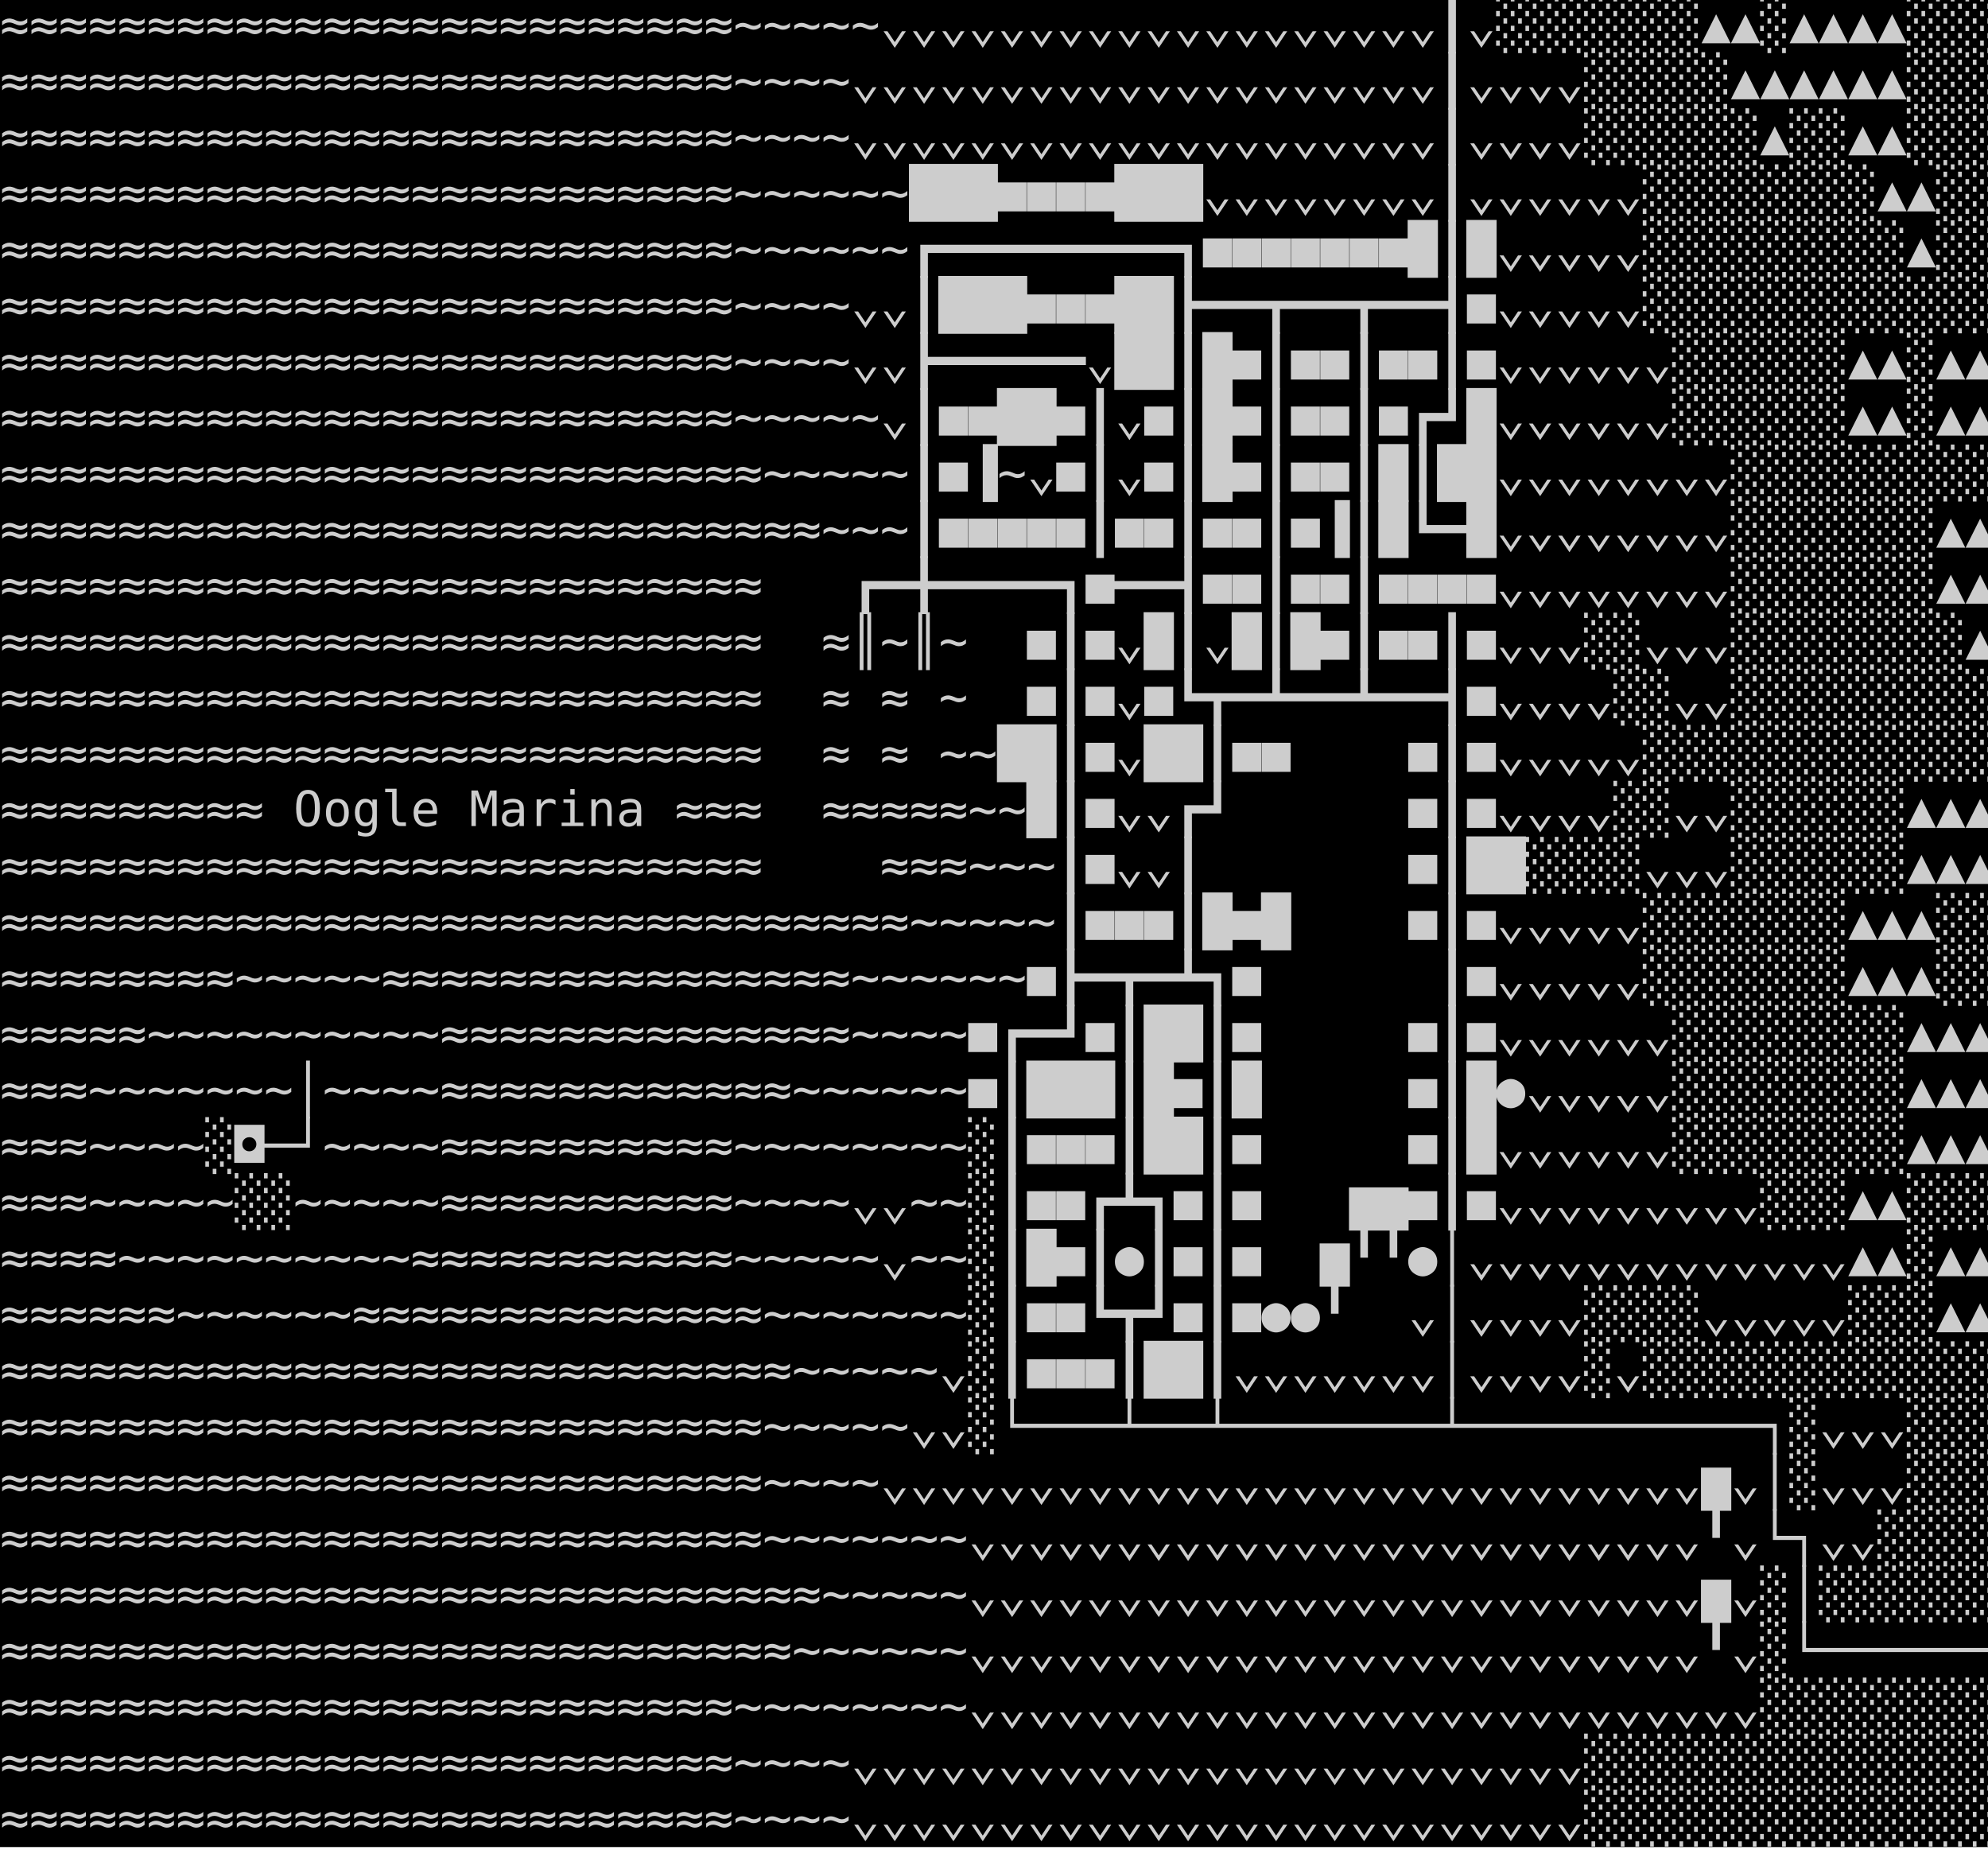
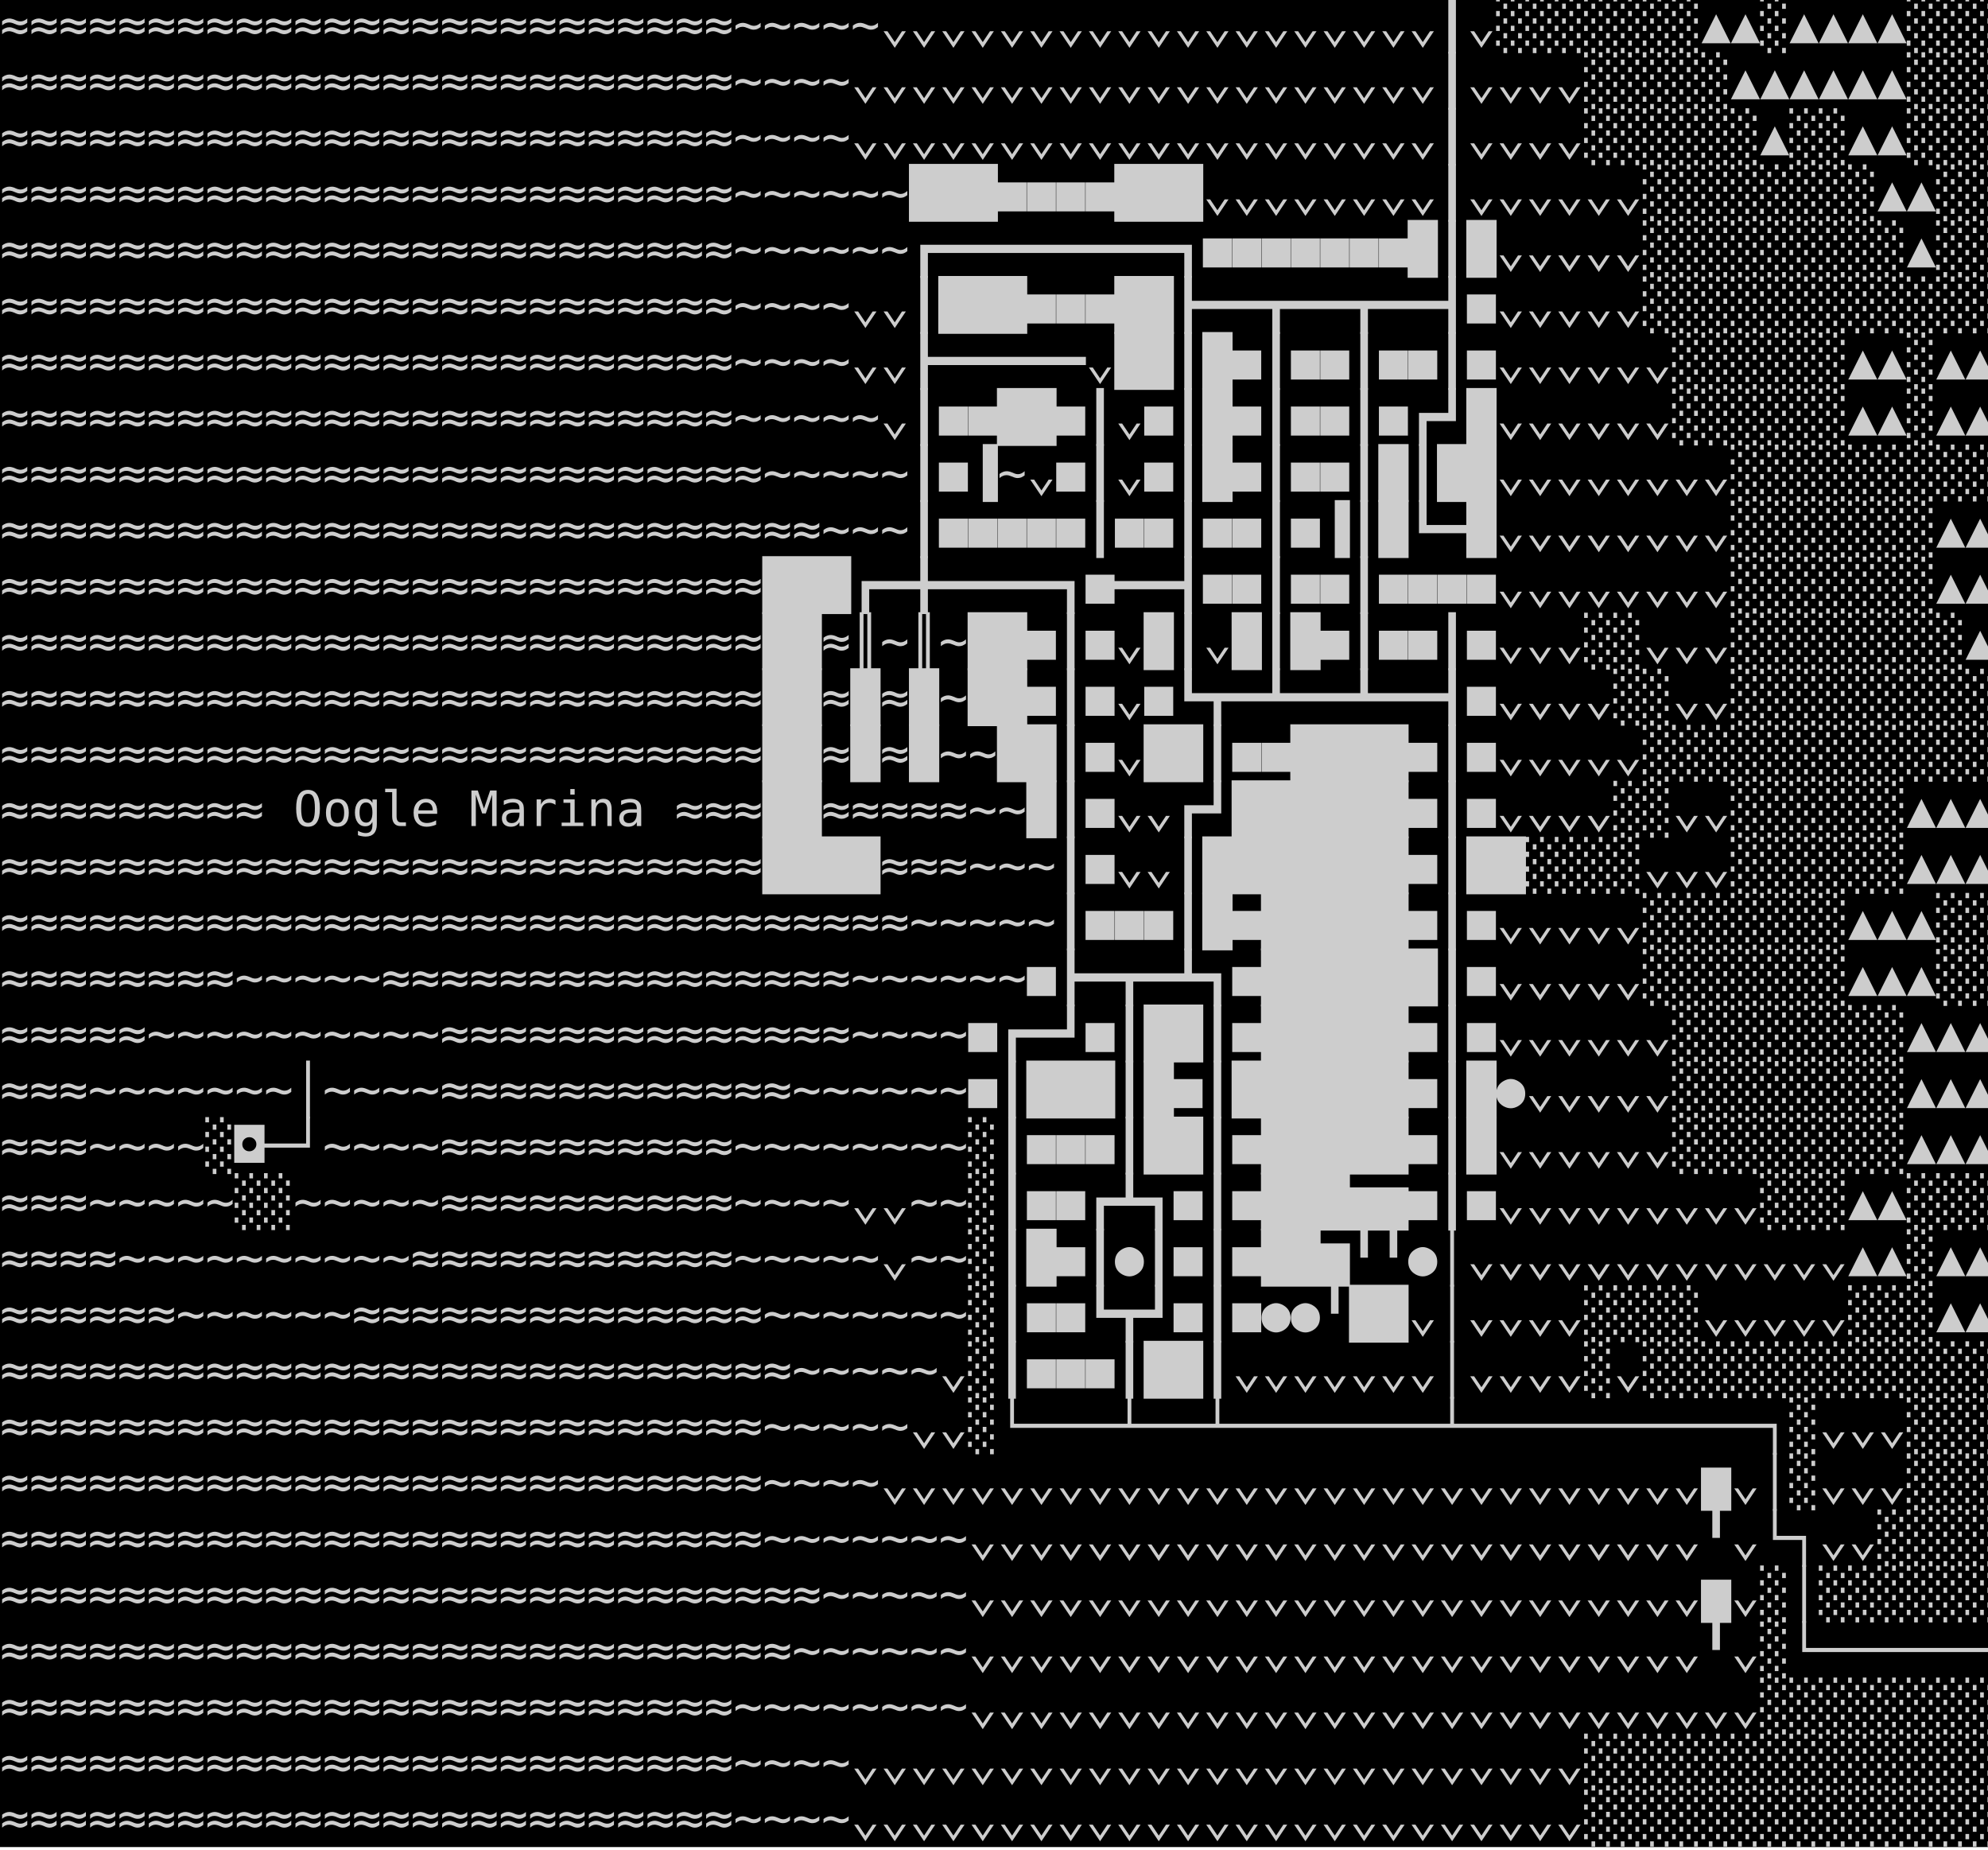
<svg xmlns="http://www.w3.org/2000/svg" version="1.1" width="408.0px" height="379.5px" viewBox="0 0 408.0 379.5" style="letter-spacing:0em;font-size:10px;font-family:'DejaVu Sans Mono';stroke:none">
  <text y="8.5" x="0.0" style="fill:#000000">████████████████████████████████████████████████████████████████████</text>
  <text y="20.0" x="0.0" style="fill:#000000">████████████████████████████████████████████████████████████████████</text>
  <text y="31.5" x="0.0" style="fill:#000000">████████████████████████████████████████████████████████████████████</text>
  <text y="43.0" x="0.0" style="fill:#000000">████████████████████████████████████████████████████████████████████</text>
  <text y="54.5" x="0.0" style="fill:#000000">████████████████████████████████████████████████████████████████████</text>
  <text y="66.0" x="0.0" style="fill:#000000">████████████████████████████████████████████████████████████████████</text>
  <text y="77.5" x="0.0" style="fill:#000000">████████████████████████████████████████████████████████████████████</text>
  <text y="89.0" x="0.0" style="fill:#000000">████████████████████████████████████████████████████████████████████</text>
  <text y="100.5" x="0.0" style="fill:#000000">████████████████████████████████████████████████████████████████████</text>
  <text y="112.0" x="0.0" style="fill:#000000">████████████████████████████████████████████████████████████████████</text>
  <text y="123.5" x="0.0" style="fill:#000000">████████████████████████████████████████████████████████████████████</text>
  <text y="135.0" x="0.0" style="fill:#000000">████████████████████████████████████████████████████████████████████</text>
  <text y="146.5" x="0.0" style="fill:#000000">████████████████████████████████████████████████████████████████████</text>
  <text y="158.0" x="0.0" style="fill:#000000">████████████████████████████████████████████████████████████████████</text>
  <text y="169.5" x="0.0" style="fill:#000000">████████████████████████████████████████████████████████████████████</text>
  <text y="181.0" x="0.0" style="fill:#000000">████████████████████████████████████████████████████████████████████</text>
  <text y="192.5" x="0.0" style="fill:#000000">████████████████████████████████████████████████████████████████████</text>
  <text y="204.0" x="0.0" style="fill:#000000">████████████████████████████████████████████████████████████████████</text>
  <text y="215.5" x="0.0" style="fill:#000000">████████████████████████████████████████████████████████████████████</text>
  <text y="227.0" x="0.0" style="fill:#000000">████████████████████████████████████████████████████████████████████</text>
  <text y="238.5" x="0.0" style="fill:#000000">████████████████████████████████████████████████████████████████████</text>
  <text y="250.0" x="0.0" style="fill:#000000">████████████████████████████████████████████████████████████████████</text>
  <text y="261.5" x="0.0" style="fill:#000000">████████████████████████████████████████████████████████████████████</text>
  <text y="273.0" x="0.0" style="fill:#000000">████████████████████████████████████████████████████████████████████</text>
  <text y="284.5" x="0.0" style="fill:#000000">████████████████████████████████████████████████████████████████████</text>
  <text y="296.0" x="0.0" style="fill:#000000">████████████████████████████████████████████████████████████████████</text>
  <text y="307.5" x="0.0" style="fill:#000000">████████████████████████████████████████████████████████████████████</text>
  <text y="319.0" x="0.0" style="fill:#000000">████████████████████████████████████████████████████████████████████</text>
  <text y="330.5" x="0.0" style="fill:#000000">████████████████████████████████████████████████████████████████████</text>
  <text y="342.0" x="0.0" style="fill:#000000">████████████████████████████████████████████████████████████████████</text>
  <text y="353.5" x="0.0" style="fill:#000000">████████████████████████████████████████████████████████████████████</text>
  <text y="365.0" x="0.0" style="fill:#000000">████████████████████████████████████████████████████████████████████</text>
  <text y="376.5" x="0.0" style="fill:#000000">████████████████████████████████████████████████████████████████████</text>
  <text y="8.5" x="0.0" style="fill:#cdcdcd">≈≈≈≈≈≈≈≈≈≈≈≈≈≈≈≈≈≈≈≈≈≈≈≈≈~~~~~⌄⌄⌄⌄⌄⌄⌄⌄⌄⌄⌄⌄⌄⌄⌄⌄⌄⌄⌄┃⌄░░░░░░░▲▲░▲▲▲▲░░░</text>
  <text y="20.0" x="0.0" style="fill:#cdcdcd">≈≈≈≈≈≈≈≈≈≈≈≈≈≈≈≈≈≈≈≈≈≈≈≈≈~~~~⌄⌄⌄⌄⌄⌄⌄⌄⌄⌄⌄⌄⌄⌄⌄⌄⌄⌄⌄⌄┃⌄⌄⌄⌄░░░░░▲▲▲▲▲▲░░░</text>
  <text y="31.5" x="0.0" style="fill:#cdcdcd">≈≈≈≈≈≈≈≈≈≈≈≈≈≈≈≈≈≈≈≈≈≈≈≈≈~~~~⌄⌄⌄⌄⌄⌄⌄⌄⌄⌄⌄⌄⌄⌄⌄⌄⌄⌄⌄⌄┃⌄⌄⌄⌄░░░░░░▲░░▲▲░░░</text>
  <text y="43.0" x="0.0" style="fill:#cdcdcd">≈≈≈≈≈≈≈≈≈≈≈≈≈≈≈≈≈≈≈≈≈≈≈≈≈~~~~~~███■■■■███⌄⌄⌄⌄⌄⌄⌄⌄┃⌄⌄⌄⌄⌄⌄░░░░░░░░▲▲░░</text>
  <text y="54.5" x="0.0" style="fill:#cdcdcd">≈≈≈≈≈≈≈≈≈≈≈≈≈≈≈≈≈≈≈≈≈≈≈≈≈~~~~~~┏━━━━━━━━┓■■■■■■■█┃█⌄⌄⌄⌄⌄░░░░░░░░░▲░░</text>
  <text y="66.0" x="0.0" style="fill:#cdcdcd">≈≈≈≈≈≈≈≈≈≈≈≈≈≈≈≈≈≈≈≈≈≈≈≈≈~~~~⌄⌄┃███■■■██┣━━┳━━┳━━┫■⌄⌄⌄⌄⌄░░░░░░░░░░░░</text>
  <text y="77.5" x="0.0" style="fill:#cdcdcd">≈≈≈≈≈≈≈≈≈≈≈≈≈≈≈≈≈≈≈≈≈≈≈≈≈~~~~⌄⌄┣━━━━━⌄██┃█■┃■■┃■■┃■⌄⌄⌄⌄⌄⌄░░░░░░▲▲░▲▲</text>
  <text y="89.0" x="0.0" style="fill:#cdcdcd">≈≈≈≈≈≈≈≈≈≈≈≈≈≈≈≈≈≈≈≈≈≈≈≈≈~~~~~⌄┃■■██■┃⌄■┃█■┃■■┃■┏┛█⌄⌄⌄⌄⌄⌄░░░░░░▲▲░▲▲</text>
  <text y="100.5" x="0.0" style="fill:#cdcdcd">≈≈≈≈≈≈≈≈≈≈≈≈≈≈≈≈≈≈≈≈≈≈≈≈≈≈~~~~~┃■▐~⌄■┃⌄■┃█■┃■■┃█┃██⌄⌄⌄⌄⌄⌄⌄⌄░░░░░░░░░</text>
  <text y="112.0" x="0.0" style="fill:#cdcdcd">≈≈≈≈≈≈≈≈≈≈≈≈≈≈≈≈≈≈≈≈≈≈≈≈≈≈≈≈~~~┃■■■■■┃■■┃■■┃■▐┃█┗━█⌄⌄⌄⌄⌄⌄⌄⌄░░░░░░░▲▲</text>
-   <text y="123.5" x="0.0" style="fill:#cdcdcd">≈≈≈≈≈≈≈≈≈≈≈≈≈≈≈≈≈≈≈≈≈≈≈≈≈≈   ┏━╋━━━━┓■━━┫■■┃■■┃■■■■⌄⌄⌄⌄⌄⌄⌄⌄░░░░░░░▲▲</text>
-   <text y="135.0" x="0.0" style="fill:#cdcdcd">≈≈≈≈≈≈≈≈≈≈≈≈≈≈≈≈≈≈≈≈≈≈≈≈≈≈  ≈║~║~  ■┃■⌄█┃⌄█┃█■┃■■┃■⌄⌄⌄░░⌄⌄⌄░░░░░░░░▲</text>
-   <text y="146.5" x="0.0" style="fill:#cdcdcd">≈≈≈≈≈≈≈≈≈≈≈≈≈≈≈≈≈≈≈≈≈≈≈≈≈≈  ≈ ≈ ~  ■┃■⌄■┗┳━┻━━┻━━┫■⌄⌄⌄⌄░░⌄⌄░░░░░░░░░</text>
-   <text y="158.0" x="0.0" style="fill:#cdcdcd">≈≈≈≈≈≈≈≈≈≈≈≈≈≈≈≈≈≈≈≈≈≈≈≈≈≈  ≈ ≈ ~~██┃■⌄██┃■■    ■┃■⌄⌄⌄⌄⌄░░░░░░░░░░░░</text>
-   <text y="169.5" x="0.0" style="fill:#cdcdcd">≈≈≈≈≈≈≈≈≈ Oogle Marina ≈≈≈  ≈≈≈≈≈~~█┃■⌄⌄┏┛      ■┃■⌄⌄⌄⌄░░⌄⌄░░░░░░▲▲▲</text>
-   <text y="181.0" x="0.0" style="fill:#cdcdcd">≈≈≈≈≈≈≈≈≈≈≈≈≈≈≈≈≈≈≈≈≈≈≈≈≈≈    ≈≈≈~~~┃■⌄⌄┃       ■┃██░░░░⌄⌄⌄░░░░░░▲▲▲</text>
-   <text y="192.5" x="0.0" style="fill:#cdcdcd">≈≈≈≈≈≈≈≈≈≈≈≈≈≈≈≈≈≈≈≈≈≈≈≈≈≈≈≈≈≈≈~~~~~┃■■■┃█■█    ■┃■⌄⌄⌄⌄⌄░░░░░░░▲▲▲░░</text>
-   <text y="204.0" x="0.0" style="fill:#cdcdcd">≈≈≈≈≈≈≈≈~~~~~≈≈≈≈≈≈≈≈≈≈≈≈≈≈≈≈~~~~~~■┣━┳━┻┓■      ┃■⌄⌄⌄⌄⌄░░░░░░░▲▲▲░░</text>
-   <text y="215.5" x="0.0" style="fill:#cdcdcd">≈≈≈≈≈~~~~~~~~~~≈≈≈≈≈≈≈≈≈≈≈≈≈≈~~~~■┏━┛■┃██┃■     ■┃■⌄⌄⌄⌄⌄⌄░░░░░░░░▲▲▲</text>
-   <text y="227.0" x="0.0" style="fill:#cdcdcd">≈≈≈~~~~~~~│~~~~≈≈≈≈≈≈≈≈≈≈≈≈~~~~~~■┃███┃█■┃█     ■┃█●⌄⌄⌄⌄⌄░░░░░░░░▲▲▲</text>
-   <text y="238.5" x="0.0" style="fill:#cdcdcd">≈≈≈~~~~░◘─┘~~~~≈≈≈≈≈≈≈≈≈≈~~~~~~~~░┃■■■┃██┃■     ■┃█⌄⌄⌄⌄⌄⌄░░░░░░░░▲▲▲</text>
-   <text y="250.0" x="0.0" style="fill:#cdcdcd">≈≈≈~~~~~░░~~~~~≈≈≈≈≈≈≈≈≈≈~~~~⌄⌄~~░┃■■┏┻┓■┃■   ▆▆■┃■⌄⌄⌄⌄⌄⌄⌄⌄⌄░░░▲▲░░░</text>
-   <text y="261.5" x="0.0" style="fill:#cdcdcd">≈≈≈≈~~~~~~~~~~≈≈≈≈≈≈≈≈≈≈≈~~~~~⌄~~░┃█■┃●┃■┃■  ▆╹╹●│⌄⌄⌄⌄⌄⌄⌄⌄⌄⌄⌄⌄⌄▲▲░▲▲</text>
-   <text y="273.0" x="0.0" style="fill:#cdcdcd">≈≈≈≈≈≈~~~~~~≈≈≈≈≈≈≈≈≈≈≈≈≈≈~~~~~~~░┃■■┗┳┛■┃■●●╹  ⌄│⌄⌄⌄⌄░░░░⌄⌄⌄⌄⌄░░░▲▲</text>
+   <text y="123.5" x="0.0" style="fill:#cdcdcd">≈≈≈≈≈≈≈≈≈≈≈≈≈≈≈≈≈≈≈≈≈≈≈≈≈≈███┏━╋━━━━┓■━━┫■■┃■■┃■■■■⌄⌄⌄⌄⌄⌄⌄⌄░░░░░░░▲▲</text>
+   <text y="135.0" x="0.0" style="fill:#cdcdcd">≈≈≈≈≈≈≈≈≈≈≈≈≈≈≈≈≈≈≈≈≈≈≈≈≈≈██≈║~║~██■┃■⌄█┃⌄█┃█■┃■■┃■⌄⌄⌄░░⌄⌄⌄░░░░░░░░▲</text>
+   <text y="146.5" x="0.0" style="fill:#cdcdcd">≈≈≈≈≈≈≈≈≈≈≈≈≈≈≈≈≈≈≈≈≈≈≈≈≈≈██≈█≈█~██■┃■⌄■┗┳━┻━━┻━━┫■⌄⌄⌄⌄░░⌄⌄░░░░░░░░░</text>
+   <text y="158.0" x="0.0" style="fill:#cdcdcd">≈≈≈≈≈≈≈≈≈≈≈≈≈≈≈≈≈≈≈≈≈≈≈≈≈≈██≈█≈█~~██┃■⌄██┃■■████■┃■⌄⌄⌄⌄⌄░░░░░░░░░░░░</text>
+   <text y="169.5" x="0.0" style="fill:#cdcdcd">≈≈≈≈≈≈≈≈≈ Oogle Marina ≈≈≈██≈≈≈≈≈~~█┃■⌄⌄┏┛██████■┃■⌄⌄⌄⌄░░⌄⌄░░░░░░▲▲▲</text>
+   <text y="181.0" x="0.0" style="fill:#cdcdcd">≈≈≈≈≈≈≈≈≈≈≈≈≈≈≈≈≈≈≈≈≈≈≈≈≈≈████≈≈≈~~~┃■⌄⌄┃███████■┃██░░░░⌄⌄⌄░░░░░░▲▲▲</text>
+   <text y="192.5" x="0.0" style="fill:#cdcdcd">≈≈≈≈≈≈≈≈≈≈≈≈≈≈≈≈≈≈≈≈≈≈≈≈≈≈≈≈≈≈≈~~~~~┃■■■┃█■█████■┃■⌄⌄⌄⌄⌄░░░░░░░▲▲▲░░</text>
+   <text y="204.0" x="0.0" style="fill:#cdcdcd">≈≈≈≈≈≈≈≈~~~~~≈≈≈≈≈≈≈≈≈≈≈≈≈≈≈≈~~~~~~■┣━┳━┻┓■██████┃■⌄⌄⌄⌄⌄░░░░░░░▲▲▲░░</text>
+   <text y="215.5" x="0.0" style="fill:#cdcdcd">≈≈≈≈≈~~~~~~~~~~≈≈≈≈≈≈≈≈≈≈≈≈≈≈~~~~■┏━┛■┃██┃■█████■┃■⌄⌄⌄⌄⌄⌄░░░░░░░░▲▲▲</text>
+   <text y="227.0" x="0.0" style="fill:#cdcdcd">≈≈≈~~~~~~~│~~~~≈≈≈≈≈≈≈≈≈≈≈≈~~~~~~■┃███┃█■┃██████■┃█●⌄⌄⌄⌄⌄░░░░░░░░▲▲▲</text>
+   <text y="238.5" x="0.0" style="fill:#cdcdcd">≈≈≈~~~~░◘─┘~~~~≈≈≈≈≈≈≈≈≈≈~~~~~~~~░┃■■■┃██┃■█████■┃█⌄⌄⌄⌄⌄⌄░░░░░░░░▲▲▲</text>
+   <text y="250.0" x="0.0" style="fill:#cdcdcd">≈≈≈~~~~~░░~~~~~≈≈≈≈≈≈≈≈≈≈~~~~⌄⌄~~░┃■■┏┻┓■┃■███▆▆■┃■⌄⌄⌄⌄⌄⌄⌄⌄⌄░░░▲▲░░░</text>
+   <text y="261.5" x="0.0" style="fill:#cdcdcd">≈≈≈≈~~~~~~~~~~≈≈≈≈≈≈≈≈≈≈≈~~~~~⌄~~░┃█■┃●┃■┃■██▆╹╹●│⌄⌄⌄⌄⌄⌄⌄⌄⌄⌄⌄⌄⌄▲▲░▲▲</text>
+   <text y="273.0" x="0.0" style="fill:#cdcdcd">≈≈≈≈≈≈~~~~~~≈≈≈≈≈≈≈≈≈≈≈≈≈≈~~~~~~~░┃■■┗┳┛■┃■●●╹██⌄│⌄⌄⌄⌄░░░░⌄⌄⌄⌄⌄░░░▲▲</text>
  <text y="284.5" x="0.0" style="fill:#cdcdcd">≈≈≈≈≈≈≈≈≈≈≈≈≈≈≈≈≈≈≈≈≈≈≈≈≈≈≈~~~~~⌄░┃■■■┃██┃⌄⌄⌄⌄⌄⌄⌄│⌄⌄⌄⌄░⌄░░░░░░░░░░░░</text>
  <text y="296.0" x="0.0" style="fill:#cdcdcd">≈≈≈≈≈≈≈≈≈≈≈≈≈≈≈≈≈≈≈≈≈≈≈≈≈≈~~~~~⌄⌄░└───┴──┴───────┴──────────┐░⌄⌄⌄░░░</text>
  <text y="307.5" x="0.0" style="fill:#cdcdcd">≈≈≈≈≈≈≈≈≈≈≈≈≈≈≈≈≈≈≈≈≈≈≈≈≈≈~~~~⌄⌄⌄⌄⌄⌄⌄⌄⌄⌄⌄⌄⌄⌄⌄⌄⌄⌄⌄⌄⌄⌄⌄⌄⌄⌄⌄⌄▆⌄│░⌄⌄⌄░░░</text>
  <text y="319.0" x="0.0" style="fill:#cdcdcd">≈≈≈≈≈≈≈≈≈≈≈≈≈≈≈≈≈≈≈≈≈≈≈≈≈≈~~~~~~~⌄⌄⌄⌄⌄⌄⌄⌄⌄⌄⌄⌄⌄⌄⌄⌄⌄⌄⌄⌄⌄⌄⌄⌄⌄╹⌄└┐⌄⌄░░░░</text>
  <text y="330.5" x="0.0" style="fill:#cdcdcd">≈≈≈≈≈≈≈≈≈≈≈≈≈≈≈≈≈≈≈≈≈≈≈≈≈≈≈≈~~~~~⌄⌄⌄⌄⌄⌄⌄⌄⌄⌄⌄⌄⌄⌄⌄⌄⌄⌄⌄⌄⌄⌄⌄⌄⌄▆⌄░│░░░░░░</text>
  <text y="342.0" x="0.0" style="fill:#cdcdcd">≈≈≈≈≈≈≈≈≈≈≈≈≈≈≈≈≈≈≈≈≈≈≈≈≈≈≈~~~~~~⌄⌄⌄⌄⌄⌄⌄⌄⌄⌄⌄⌄⌄⌄⌄⌄⌄⌄⌄⌄⌄⌄⌄⌄⌄╹⌄░└──────</text>
  <text y="353.5" x="0.0" style="fill:#cdcdcd">≈≈≈≈≈≈≈≈≈≈≈≈≈≈≈≈≈≈≈≈≈≈≈≈≈~~~~~~~~⌄⌄⌄⌄⌄⌄⌄⌄⌄⌄⌄⌄⌄⌄⌄⌄⌄⌄⌄⌄⌄⌄⌄⌄⌄⌄⌄░░░░░░░░</text>
  <text y="365.0" x="0.0" style="fill:#cdcdcd">≈≈≈≈≈≈≈≈≈≈≈≈≈≈≈≈≈≈≈≈≈≈≈≈≈~~~~⌄⌄⌄⌄⌄⌄⌄⌄⌄⌄⌄⌄⌄⌄⌄⌄⌄⌄⌄⌄⌄⌄⌄⌄⌄░░░░░░░░░░░░░░</text>
  <text y="376.5" x="0.0" style="fill:#cdcdcd">≈≈≈≈≈≈≈≈≈≈≈≈≈≈≈≈≈≈≈≈≈≈≈≈≈~~~~⌄⌄⌄⌄⌄⌄⌄⌄⌄⌄⌄⌄⌄⌄⌄⌄⌄⌄⌄⌄⌄⌄⌄⌄⌄░░░░░░░░░░░░░░</text>
</svg>
